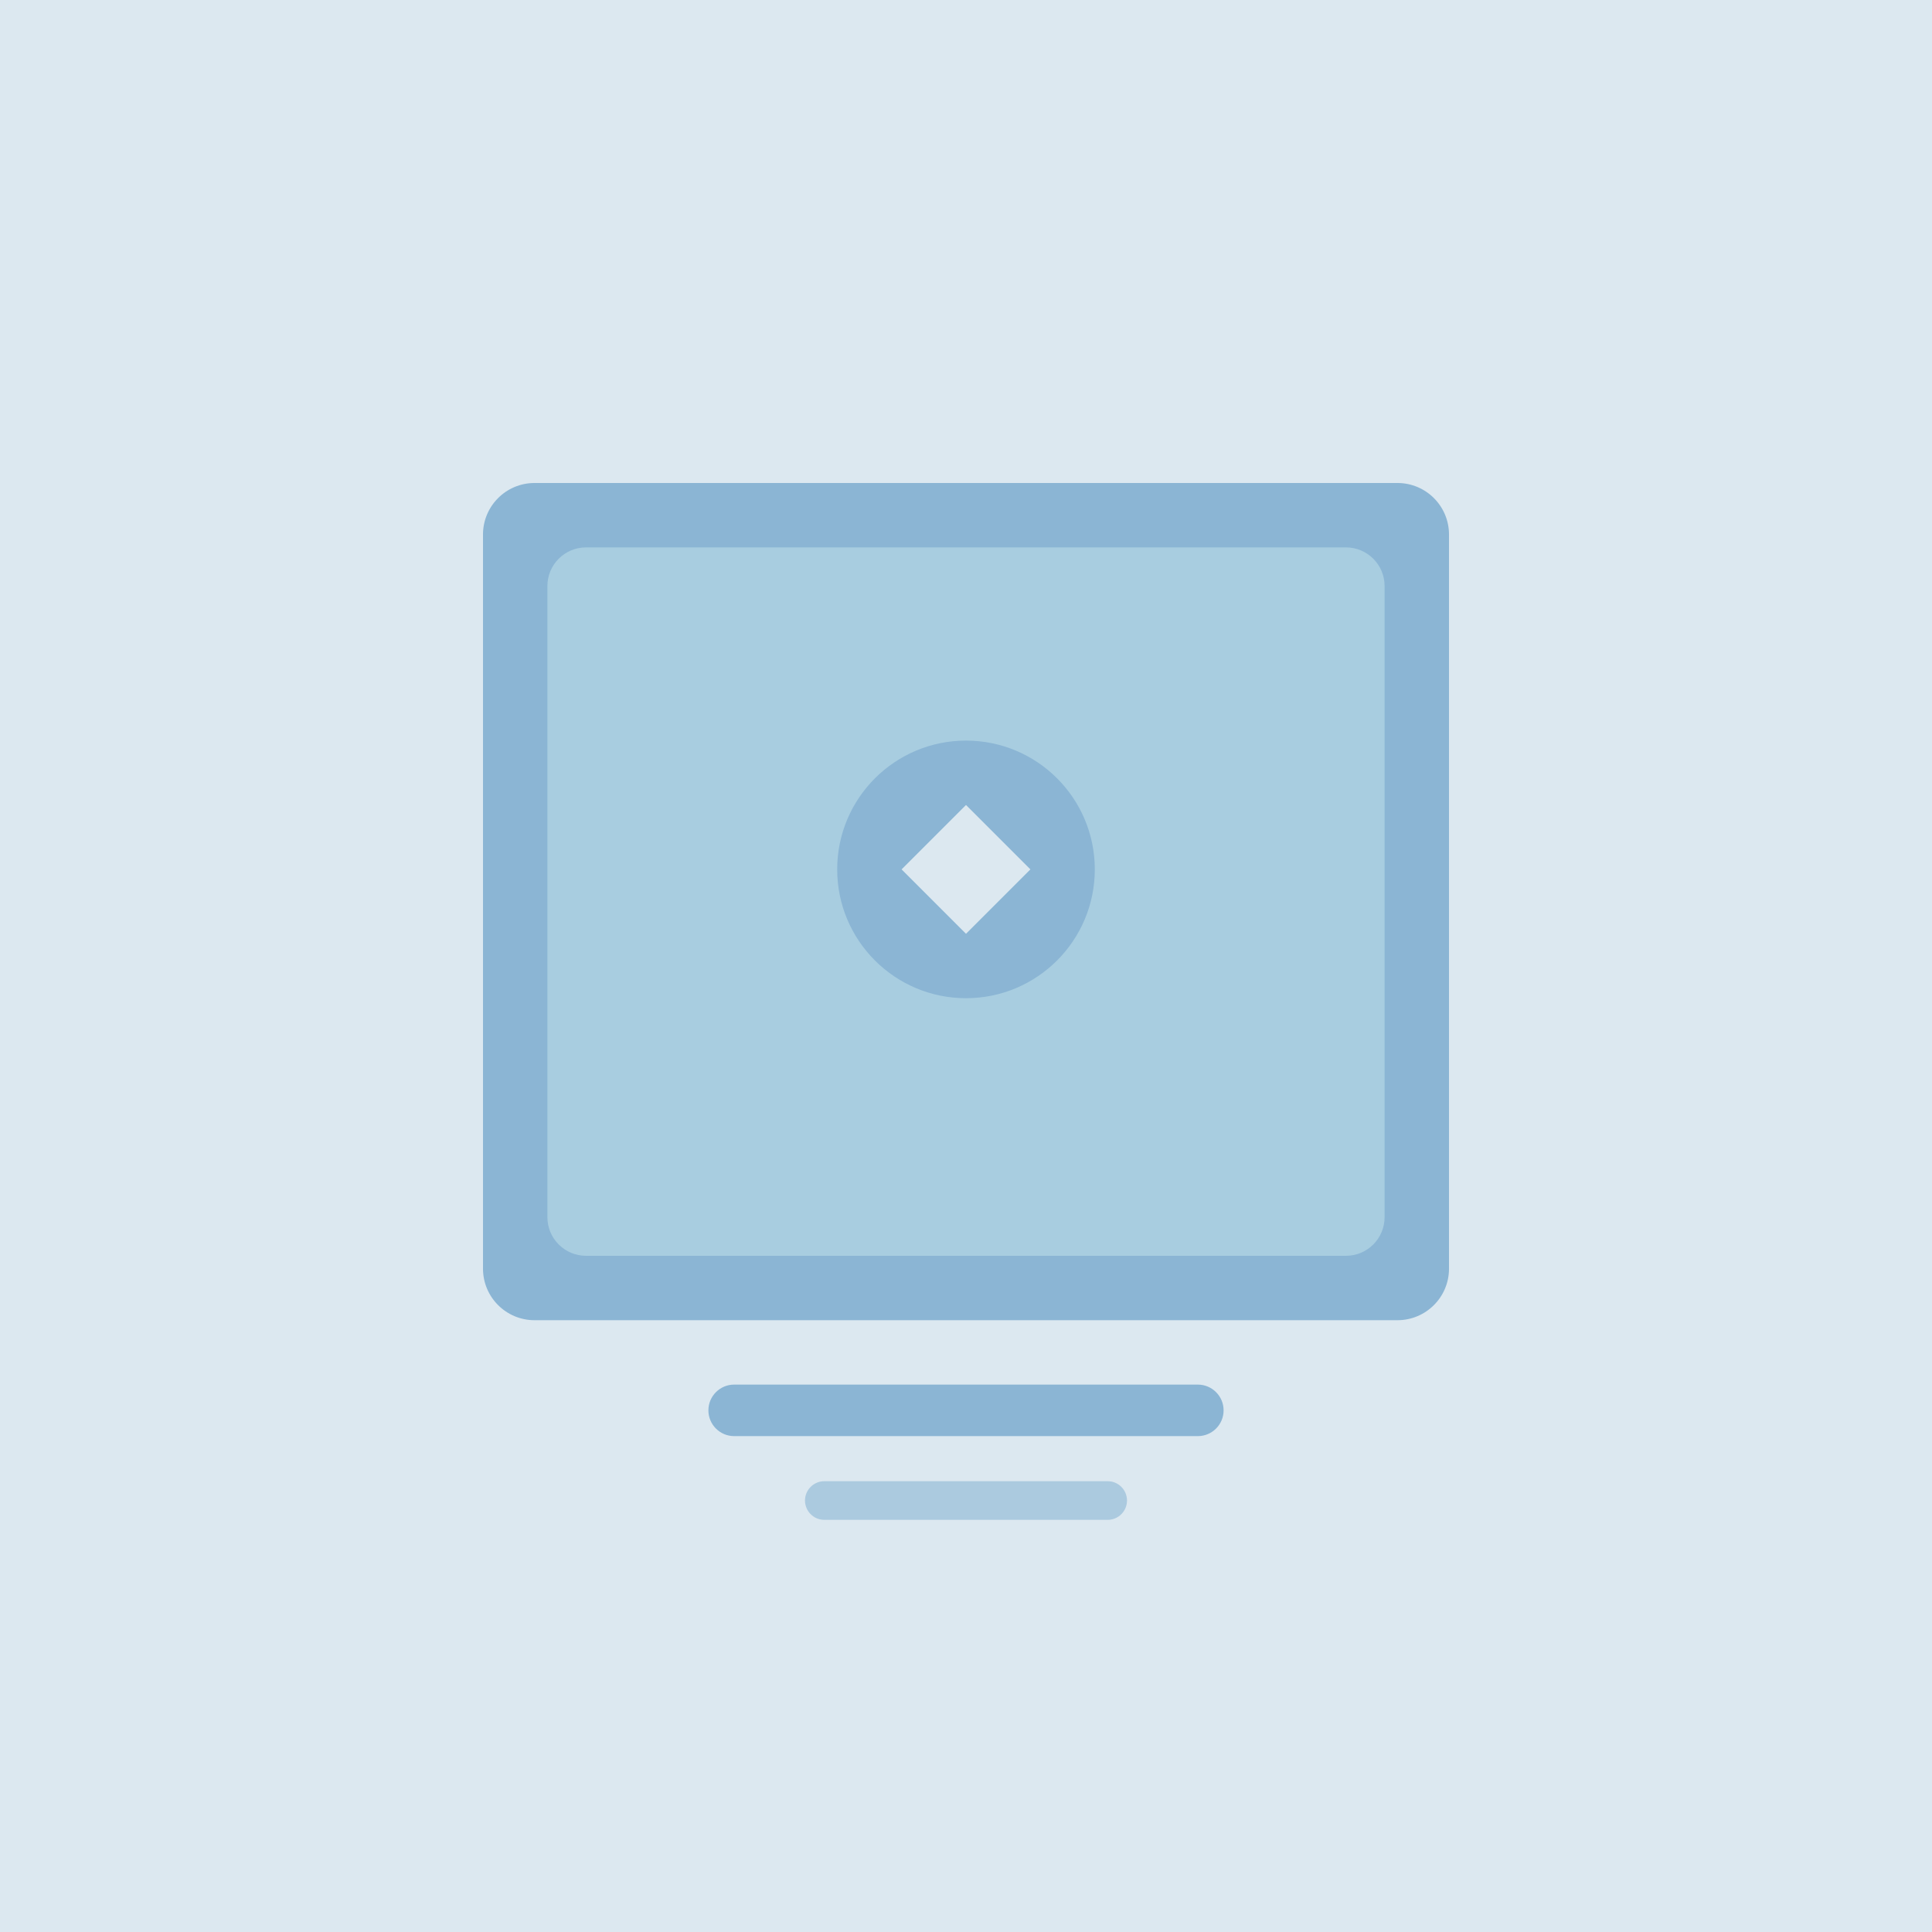
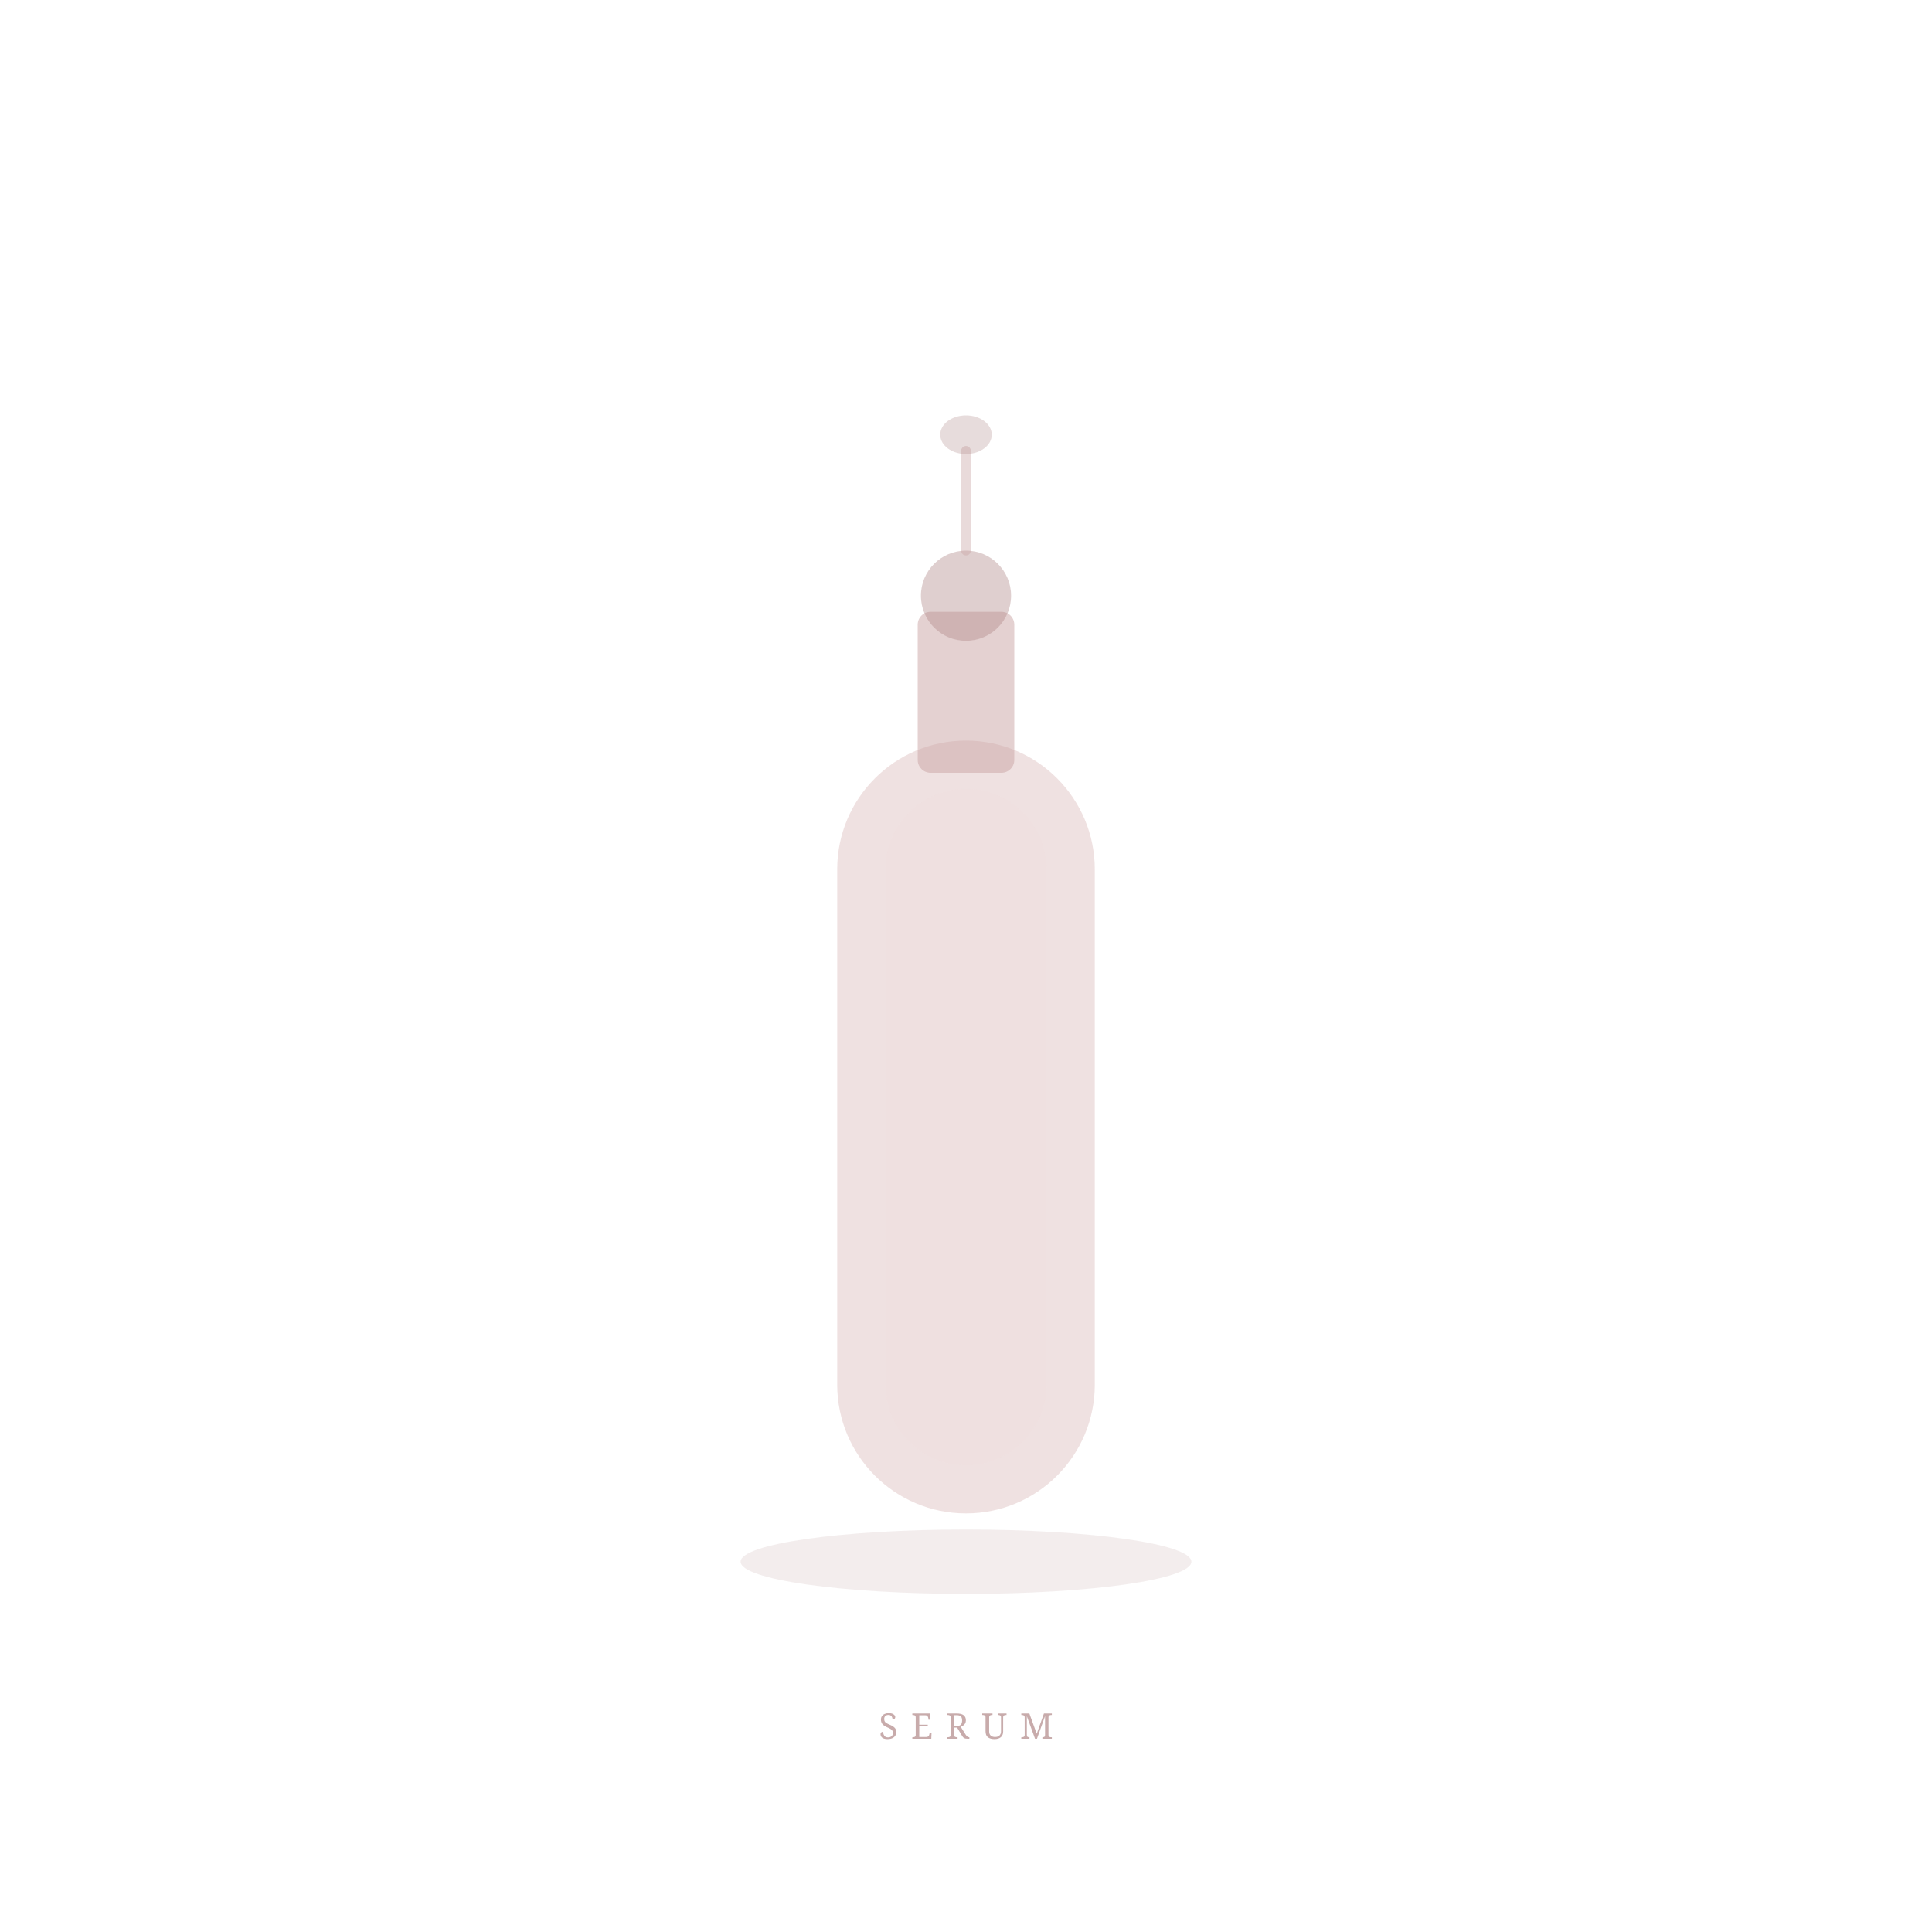
- <svg xmlns="http://www.w3.org/2000/svg" width="600" height="600" viewBox="0 0 600 600">
-   <rect width="600" height="600" fill="#dce8f0" />
-   <rect x="150" y="150" width="300" height="260" rx="16" fill="#8bb5d4" />
-   <rect x="170" y="170" width="260" height="220" rx="12" fill="#a8cde0" />
-   <circle cx="300" cy="270" r="40" fill="#8bb5d4" />
-   <path d="M280 270 L300 250 L320 270 L300 290 Z" fill="#dce8f0" />
-   <rect x="220" y="430" width="160" height="16" rx="8" fill="#8bb5d4" />
-   <rect x="250" y="460" width="100" height="12" rx="6" fill="#8bb5d4" opacity="0.6" />
+ <svg xmlns="http://www.w3.org/2000/svg" width="600" height="600" viewBox="0 0 600 600" fill="none">
+   <ellipse cx="300" cy="485" rx="70" ry="10" fill="#b08888" opacity="0.15" />
+   <rect x="260" y="230" width="80" height="240" rx="40" fill="#e0c4c4" opacity="0.5" />
+   <rect x="275" y="245" width="50" height="210" rx="25" fill="#f0dede" opacity="0.4" />
+   <rect x="285" y="190" width="30" height="50" rx="4" fill="#c9a3a3" opacity="0.5" />
+   <circle cx="300" cy="185" r="14" fill="#b08888" opacity="0.4" />
+   <line x1="300" y1="171" x2="300" y2="140" stroke="#c9a3a3" stroke-width="3" stroke-linecap="round" opacity="0.4" />
+   <ellipse cx="300" cy="135" rx="8" ry="6" fill="#b08888" opacity="0.3" />
+   <text x="300" y="540" text-anchor="middle" font-family="Georgia, serif" font-size="11" fill="#b08888" letter-spacing="4" opacity="0.7">SERUM</text>
</svg>
